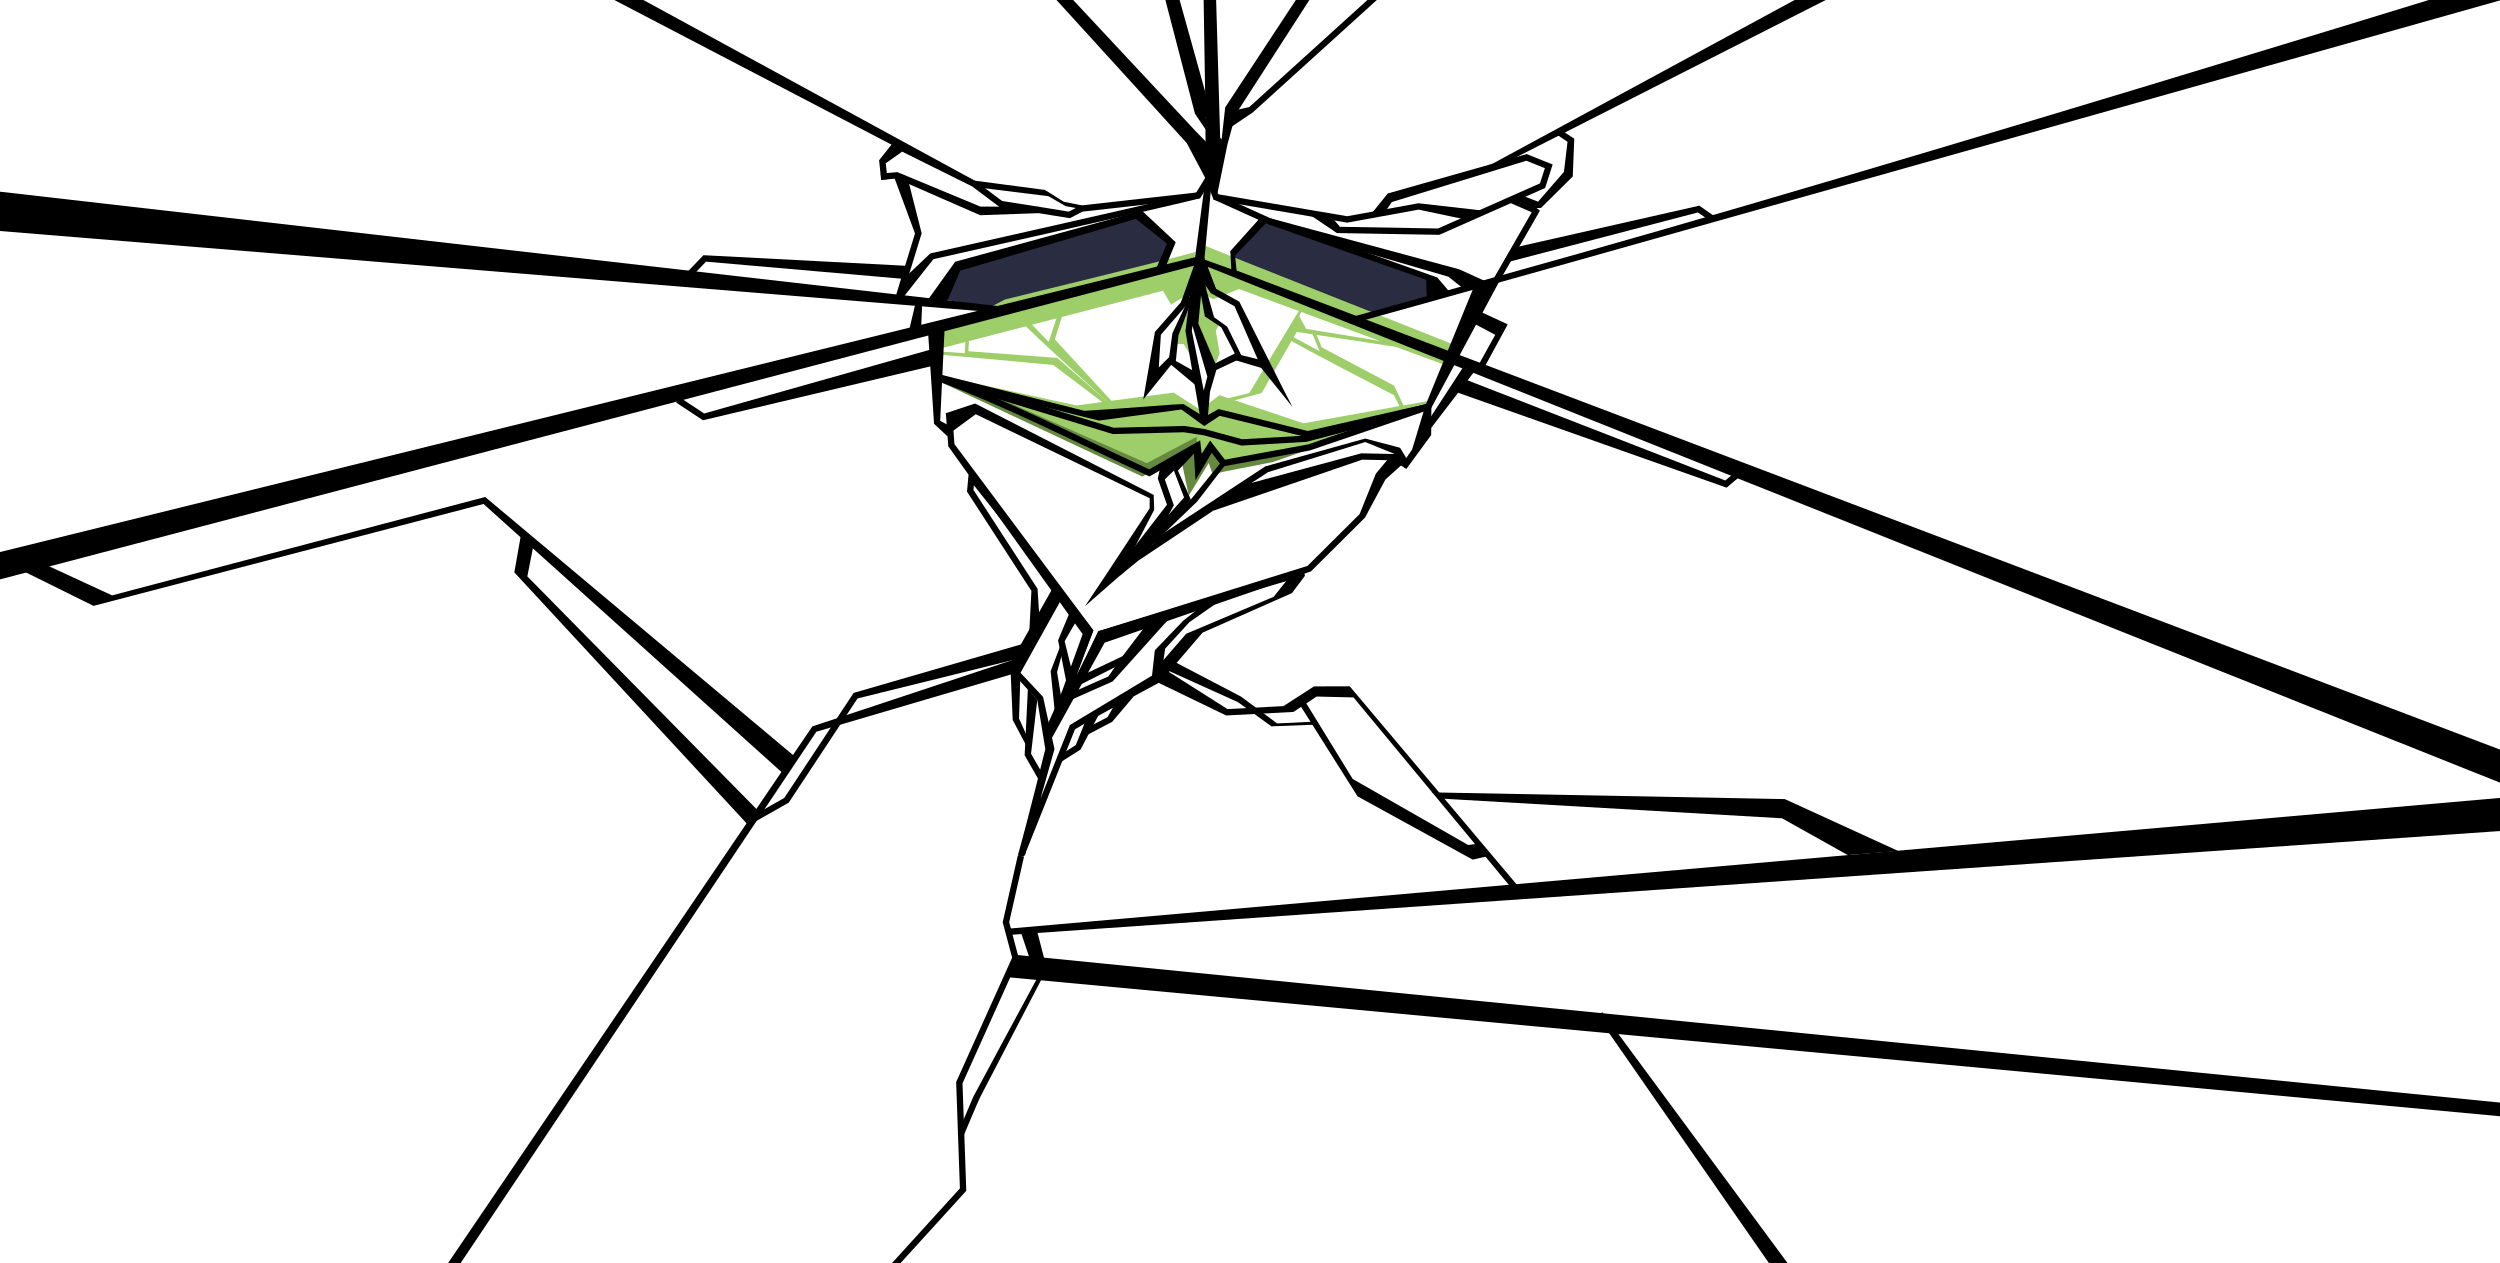
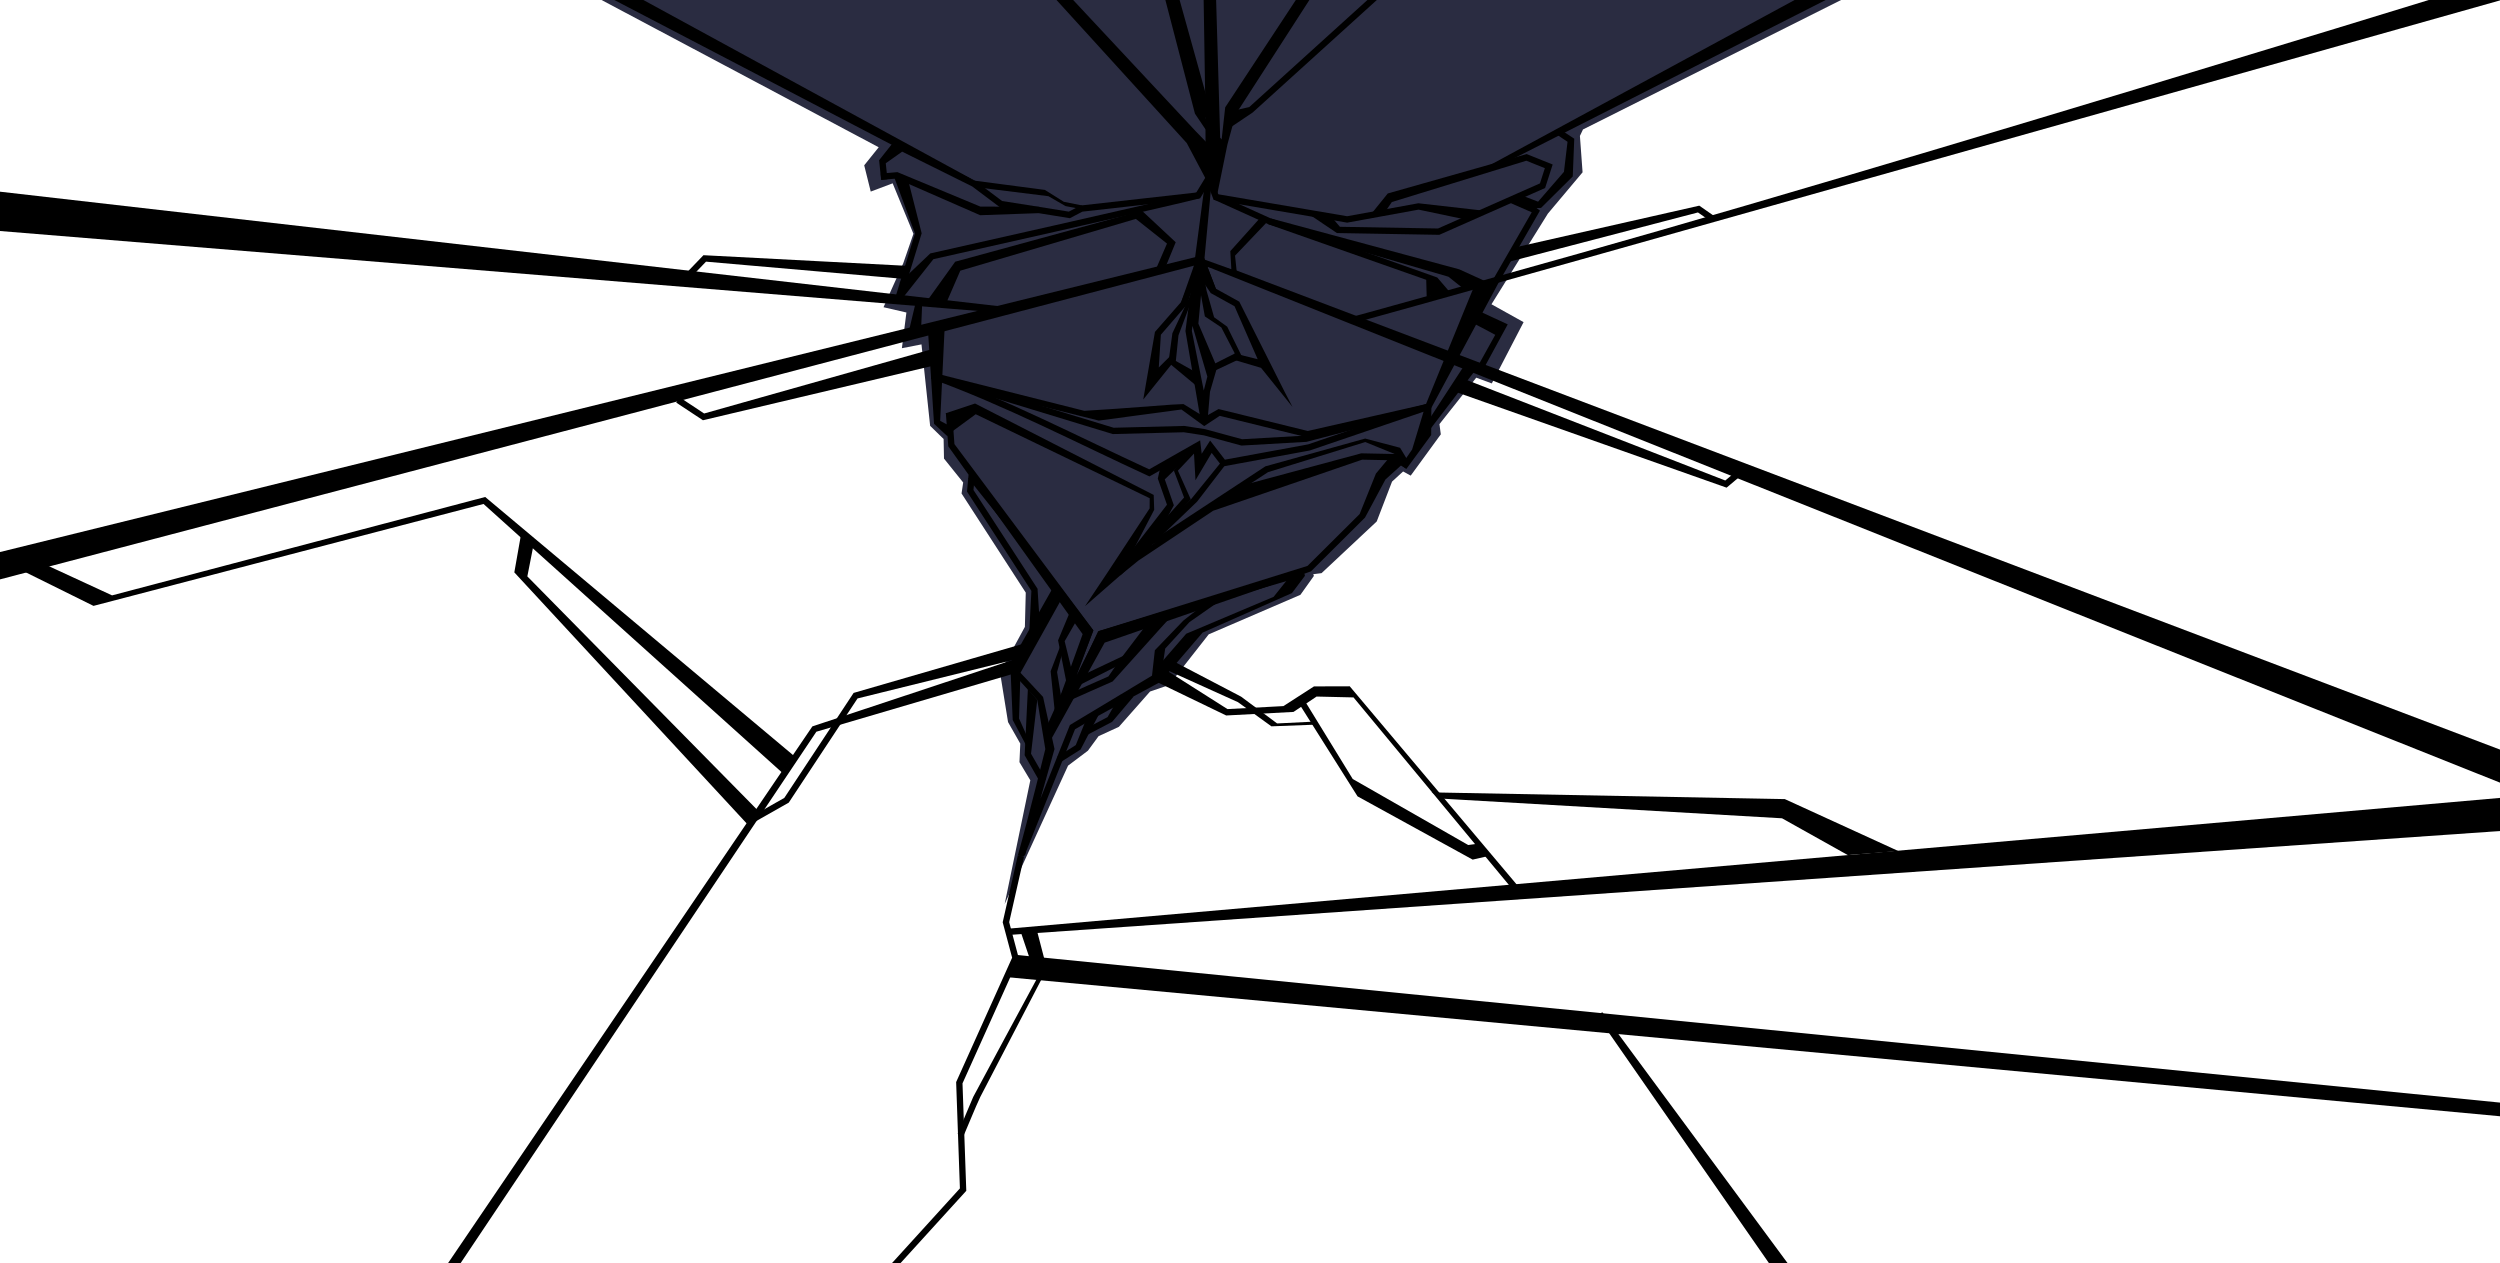
<svg xmlns="http://www.w3.org/2000/svg" width="1980" height="1e3" version="1.1" viewBox="0 0 523.87 264.58">
+   <path d="m-45.93-91.38 230.06 122.24-3.037 3.781 1.367 5.504 4.595-1.731 4.354 10.58-2.128 6.163-4.142 9.22 4.797 1.107-0.947 7.481 4.106-0.799 1.812 17.066 2.826 2.759 0.078 4.104 4.021 5.01-0.342 2.301 13.455 20.777-0.182 7.176-5.206 9.574 1.675 10.374 2.567 4.513-0.173 3.886 2.274 3.805-5.379 25.933 13.29-29.005 4.156-3.129 2.234-3.045 4.257-1.959 6.535-7.398 3.959-1.36 8.336-10.627 19.214-8.28 2.824-3.962-0.141-0.356 1.744-0.222 11.56-10.829 3.211-8.353 2.316-2.124 1.593 0.871 6.309-8.65-0.286-2.144 7.712-9.732 3.26 1.207 6.662-12.844-6.731-3.744 11.824-19.004 7.266-8.647-0.558-7.622 0.641-1.356 207.96-104.31-2.939-8.967z" fill="#2a2c41" stop-color="#000000" style="-inkscape-stroke:none;font-variation-settings:normal" />
  <g fill="#2a2c41">
    <path d="m197.46 62.743 2.763-7.196 38.266-10.626 6.818 5.853-2.106 5.799-33.187 8.188z" stop-color="#000000" style="-inkscape-stroke:none;font-variation-settings:normal" />
    <path d="m264.89 46.033-6.542 6.571 0.807 5.393 25.029 9.561 16.956-5.313-0.646-3.93z" stop-color="#000000" style="-inkscape-stroke:none;font-variation-settings:normal" />
  </g>
-   <g>
+   <g display="none">
    <path d="m199.81 79.421c1.385 0.186 25.718 5.537 25.718 5.537l20.365-2.697 5.584 3.584 4.068-3.033 17.565 5.887 27.039-4.837-0.297 1.065-45.312 14.483-0.788-3.577-4.038 6.655-1.239-9.495-8.24 4.096z" fill="#9ece6a" stop-color="#000000" style="-inkscape-stroke:none;font-variation-settings:normal" />
    <path d="m201.38 79.875c0 0.148 38.912 17.16 38.912 17.16l10.453-5.495 0.327 7.739 2.692-4.987 2.261 2.446 18.213-2.538-7.549 2.629-12.623 2.46-0.786-2.26-4.181 6.829-1.726-8.315-8.011 4.319-42.938-20.123z" fill="#658a3f" stop-color="#000000" style="-inkscape-stroke:none;font-variation-settings:normal" />
    <g fill="#9ece6a">
      <path d="m251.69 60.358-0.691 7.67 3.503 8.79 1.08-2.742-0.817-4.794 0.658-1.22-2.727-1.894z" stop-color="#000000" style="-inkscape-stroke:none;font-variation-settings:normal" />
      <path d="m250.29 75.804-1.239-6.937 1.012-8.51-3.57 9.17-0.387 2.531 1.934 0.053z" stop-color="#000000" style="-inkscape-stroke:none;font-variation-settings:normal" />
-       <path d="m251.36 52.537c-1.011 0.533-40.77 10.217-40.77 10.217l-13.963 7.343 0.209 2.986 46.865-12.164 1.685 2.893 4.225-2.483 0.813-8.259z" stop-color="#000000" style="-inkscape-stroke:none;font-variation-settings:normal" />
-       <path d="m252.21 51.363c0.69 0.374 53.792 21.386 53.792 21.386l-2.912 3.847-43.447-16.028-5.397 2.134-3.886-2.137z" stop-color="#000000" style="-inkscape-stroke:none;font-variation-settings:normal" />
+       <path d="m251.22 54.308-40.362 10.148-14.23 5.64 0.209 2.986 46.865-12.164 1.685 2.893 4.225-2.483 1.036-5.934z" stop-color="#000000" style="-inkscape-stroke:none;font-variation-settings:normal" />
+       <path d="m252.02 54.742c0.69 0.374 53.437 20.445 53.437 20.445l-2.37 1.409-43.447-16.028-5.397 2.134-3.886-2.137z" stop-color="#000000" style="-inkscape-stroke:none;font-variation-settings:normal" />
      <path d="m213.91 67.261c0.837 1.268 19.015 17.706 19.015 17.706l0.791-0.088-12.676-13.75 1.867-5.964-1.251 0.699-1.909 5.775-4.521-4.659z" stop-color="#000000" style="-inkscape-stroke:none;font-variation-settings:normal" />
      <path d="m272.6 64.438-10.817 17.918-5.999 1.483 1.17 0.502 7.415-1.97 7.355-12.816 24.81 3.743-1.251-0.849-21.585-3.537-1.43-2.632 0.887-1.911z" stop-color="#000000" style="-inkscape-stroke:none;font-variation-settings:normal" />
      <path d="m270.31 71.225c0.842 0.764 21.802 11.583 21.802 11.583l1.375 2.741 0.694-0.426-2.023-4.295-15.192-8.047-1.242-3.003-0.837-0.13 1.637 3.957-6.054-3.272z" stop-color="#000000" style="-inkscape-stroke:none;font-variation-settings:normal" />
      <path d="m197.64 74.393c0.824 0 23.066 2.095 23.066 2.095l10.701 8.093 0.981-0.15-10.865-9.441-18.606-1.389 0.165-2.591-0.745 0.134-0.185 2.876-4.776-0.342z" stop-color="#000000" style="-inkscape-stroke:none;font-variation-settings:normal" />
    </g>
-     <g>
-       <path d="m308.96 59.844-10.144 24.826-24.773 5.641-18.699-4.598-2.96 1.664-4.388-2.707s-1.683 0.067-2.414 0.117c-3.964 0.28-7.571 0.552-11.666 0.867l-0.072 0.004-6.622 0.43-31.726-7.994-0.32 1.283 35.068 8.756 17.324-2.323 4.766 3.478 3.256-2.15 18.441 4.533 25.715-5.856 14.4-26.793z" color="#000000" style="-inkscape-stroke:none" />
-       <path d="m195.53 78.102-0.385 1.266 38.039 11.59 14.877-0.379 4.209 0.646 7.865 2.144 13.623-0.781 25.693-6.705-0.334-1.281-25.566 6.674-13.275 0.762-7.731-2.107-4.4-0.678-14.781 0.379z" color="#000000" style="-inkscape-stroke:none" />
-       <path d="m195.56 78.113-0.451 1.244c15.324 5.549 30.481 13.444 45.451 20.336l0.309 0.141 9.301-5.287 0.341 6.085 3.393-5.731 2.213 2.867 18.336-3.369 25.043-8.531-0.428-1.252-24.949 8.5-17.447 3.205-3.09-4.004-1.77 2.768-0.324-2.809-10.676 6.072c-14.833-6.841-29.916-14.681-45.252-20.234z" color="#000000" style="-inkscape-stroke:none" />
-       <path d="m204.32 84.555-6.137 2.039 1.266 3.877 5.007-3.672 36.46 17.605-0.013 2.133-9.066 13.79-4.474 6.693 7.491-6.545 14.682-15.807-2.705-6.043 4.518-4.804-1.041-0.816-4.327 5.603 2.138 5.643-11.703 13.055 5.443-10.482-0.104-3.113z" color="#000000" style="-inkscape-stroke:none" />
-       <path d="m243.11 98.071-0.496 2.211 1.922 5.482-10.699 13.865 8.869-7.717 3.272-6.031-1.9-5.426 6.094-5.908z" color="#000000" style="-inkscape-stroke:none" />
-       <path d="m256.23 96.404-6.695 8.264-15.621 14.883 0.838 1.023 16.094-15.457 5.711-7.432z" color="#000000" style="-inkscape-stroke:none" />
-       <path d="m285.25 94.992-24.096 6.493-24.741 15.82-1.561 3.17 3.687-2.998 15.663-10.448 31.238-10.708 6.414 0.131 2.672 1.69 0.707-1.119-2.984-1.887z" color="#000000" style="-inkscape-stroke:none" />
-       <path d="m286.07 91.898-20.91 5.822-26.411 17.348 5.483-2.084 21.48-14.045 20.381-6.312 6.152 2.507-0.615 0.483 3.812 1.623-2.053-3.406z" color="#000000" style="-inkscape-stroke:none" />
-       <path d="m298.62 85.238-2.715 8.959-2.277 3.295 1.066 0.781 5.207-7.109 0.041-5.918z" color="#000000" style="-inkscape-stroke:none" />
-       <path d="m199.52 86.486-1.318 0.096 0.508 6.945 28.154 39.357-7.652 21.23 1.201 0.545 11.064-19.992 43.232-14.938 11.326-11.268 4.277-7.981 3.319-2.989-2.082-2.123-3.227 3.871-3.412 8.477-10.92 10.863-43.881 13.701-6.051 12.825 5.071-13.002-29.129-39.045z" color="#000000" style="-inkscape-stroke:none" />
-       <path d="m188.05 36.07-3.5 0.303 0.113 1.318 3.166-0.273 17.564 7.68 12.246-0.432 6.551 1.057 2.627-1.373 24.652-2.769 2.406-3.947-1.129-0.688-2.07 3.393-24.252 2.725-2.457 1.283-6.246-1.006-12.305-0.056z" color="#000000" style="-inkscape-stroke:none" />
-       <path d="m187.37 29.597-3.158 3.98 0.436 4.123 1.316-0.139-0.354-3.352 3.436-2.432 14.68 7.295 5.727 4.305 8.131 1.279 0.205-1.307-7.805-1.228-5.561-4.18z" color="#000000" style="-inkscape-stroke:none" />
-       <path d="m204.16 37.852-0.178 1.31 15.705 1.95 3.597 2.075 3.562 0.685-0.08-0.811-3.845-0.775-3.969-2.49z" color="#000000" style="-inkscape-stroke:none" />
-       <path d="m318.19 40.684-2.582 1.465 5.364 2.335-7.979 13.877 1.148 0.66 8.555-14.883z" color="#000000" style="-inkscape-stroke:none" />
-       <path d="m222.81-87.461-1.281 0.334 28.869 110.94 0.064 0.094c0.813 1.223 2.187 3.256 2.187 3.256l0.039 5.086-0.041 5.104 1.324 0.016s0.029-2.539 0.041-5.113c6e-3 -1.287 7e-3 -2.584-2e-3 -3.58-5e-3 -0.498-0.023-1.236-0.023-1.236l-1.348-2.68s0.78-2.52 0.722-2.606z" color="#000000" style="-inkscape-stroke:none" />
-       <path d="m334.03-94.975-77.293 117.47-0.812 7.312-3.207 4.734 2.357 6.158 2.129-10.422 1.719-6.303 76.212-118.22z" color="#000000" style="-inkscape-stroke:none" />
-       <path d="m252.03-95.43-1.322 0.039 1.945 122.55-0.023 7.57 4.082-4.853-1.027-1.013z" color="#000000" style="-inkscape-stroke:none" />
-       <path d="m373.11-78.445-111.33 100.88-4.106 0.934-0.771 1.146 0.554 2.444 5.038-3.385 111.51-101.04z" color="#000000" style="-inkscape-stroke:none" />
-       <path d="m156.78-72.939-0.979 0.891 92.891 102.04 4.033 7.613 0.811-7.035-3.02-3.114z" color="#000000" style="-inkscape-stroke:none" />
-       <path d="m190.33 37.862-3.011-0.889 4.418 11.953-4.16 13.535 1.266 0.389 4.291-13.963z" color="#000000" style="-inkscape-stroke:none" />
-       <path d="m250.77 53.804-385.67 95.159 0.052 7.876 385.51-101.29z" color="#000000" style="-inkscape-stroke:none" />
-       <path d="m258.62 56.494-5.815-0.693 466.04 186.03 8.791-7.492z" color="#000000" style="-inkscape-stroke:none" />
-       <path d="m253.93 37.121-1.238 0.467 1.623 4.301 27.979 4.766 14.965-2.727 10.055 2.112 2.977-1.964-13.076-1.484-14.928 2.719-27-4.6z" color="#000000" style="-inkscape-stroke:none" />
-       <path d="m319.91 32.285-29.104 8.254-3.393 4.199 2.782-0.261 1.464-2.142 28.178-8.656 3.885 1.559-1.025 3.186-21.365 9.455-20.557-0.355-2.471-2.902-3.902 0.344 5.754 3.87 21.445 0.371 22.174-9.812 1.584-4.924z" color="#000000" style="-inkscape-stroke:none" />
-       <path d="m327.6 27.552-1.823 0.346 2.695 1.815-0.75 6.295-5.422 6.254-4.106-1.578 1.77 2.969 2.955-0.084 6.649-6.595 0.314-7.907z" color="#000000" style="-inkscape-stroke:none" />
-       <path d="m255.07 40.697-0.545 1.205 11.291 5.106 37.696 10.975 3.308 2.633 4.783-1.53-5.811-2.644-39.529-10.684z" color="#000000" style="-inkscape-stroke:none" />
-       <path d="m237.8 44.551-37.639 10.287-5.693 7.938 3.787 0.793 2.973-6.849 36.92-10.892z" color="#000000" style="-inkscape-stroke:none" />
-       <path d="m266.26 45.76-0.443 1.246 33.045 11.628 0.096 3.523 4.777-1.021-2.561-2.988z" color="#000000" style="-inkscape-stroke:none" />
-       <path d="m239.08 43.961-2.265 0.956 8.208 6.506-0.247-0.926-2.903 6.703 2.396-1.326 2.098-5.111z" color="#000000" style="-inkscape-stroke:none" />
-       <path d="m263.79 45.956-5.982 6.667 0.217 3.796-7.255-2.615-0.466 1.7 5.856 0.945 3.014 0.668-0.374-3.547 6.582-6.914z" color="#000000" style="-inkscape-stroke:none" />
-       <path d="m197.95 68.626-3.449 1.362 1.225 18.812 2.818 2.637 0.808-2.013-2.339-1.233z" color="#000000" style="-inkscape-stroke:none" />
-       <path d="m307.05 76.242-8.377 12.859 1.107 0.723 9.559-12.484z" color="#000000" style="-inkscape-stroke:none" />
-       <path d="m583.84-23.088s-168.07 52.304-252.96 76.21c0 0-11.111 3.119-21.12 5.925-5.278 1.48-10.249 2.872-13.124 3.674-4.164 1.162-7.46 2.077-9.74 2.705-1.14 0.314-2.026 0.556-2.639 0.721-0.307 0.082-0.546 0.145-0.711 0.188-0.083 0.021-0.147 0.037-0.189 0.047-0.043 0.01-0.102 0.017-0.018 0.008l0.15 1.315c0.112-0.013 0.116-0.022 0.172-0.035 0.056-0.013 0.126-0.03 0.213-0.053 0.174-0.045 0.415-0.108 0.725-0.191 0.618-0.166 1.507-0.408 2.648-0.723 2.283-0.629 5.58-1.545 9.744-2.707 8.329-2.324 34.248-9.6 34.248-9.6s168.4-47.462 252.6-71.221z" color="#000000" style="-inkscape-stroke:none" />
-       <path d="m-125.71 25.758-0.054 12.37 337 27.548 1.857-1.081z" color="#000000" style="-inkscape-stroke:none" />
-       <path d="m191.97 63.018-1.857 7.783 2.832-0.189 0.311-7.287z" color="#000000" style="-inkscape-stroke:none" />
-       <path d="m308.82 64.668-1.112 2.515 5.62 2.979-3.99 7.178 1.156 0.643 5.447-10.012z" color="#000000" style="-inkscape-stroke:none" />
-       <path d="m-45.089-98.084-2.09 6.289 239.25 124.85 12.348 4.891z" color="#000000" style="-inkscape-stroke:none" />
-       <path d="m533.78-85.481-223.85 121.32 2.686-0.305 224.22-113.89z" color="#000000" style="-inkscape-stroke:none" />
-       <path d="m250.9 40.32c-2.436 0.65-16.449 3.854-29.77 6.873-13.32 3.019-26.01 5.869-26.01 5.869l-0.18 0.041-6.387 6.076 0.285 3.67 6.748-8.537c0.172-0.039 12.605-2.829 25.836-5.828 13.322-3.019 27.212-6.19 29.816-6.885z" color="#000000" style="-inkscape-stroke:none" />
-       <path d="m195.27 73.17-47.72 13.476-5.115-3.383-0.73 1.103 5.594 3.697 48.258-11.43z" color="#000000" style="-inkscape-stroke:none" />
-       <path d="m306.46 79.285-1.936 2.658 57.277 20.246 2.967-2.492-0.85-1.012-2.389 2.004z" color="#000000" style="-inkscape-stroke:none" />
-       <path d="m356.08 43.096-39.207 8.883-0.8 2.909 39.729-10.371 2.777 1.928 0.756-1.086z" color="#000000" style="-inkscape-stroke:none" />
-       <path d="m147.41 53.475-3.379 3.514 0.955 0.916 2.957-3.076 41.136 3.586 1.208-2.698z" color="#000000" style="-inkscape-stroke:none" />
-       <path d="m252.66 37.164c-0.022 0.115-0.036 0.24-0.074 0.51s-0.09 0.643-0.152 1.105c-0.125 0.926-0.296 2.209-0.498 3.728-0.404 3.039-0.928 7.024-1.449 10.986-1.042 7.926-2.068 15.764-2.068 15.764l-0.012 0.098 3.287 19.24 1.311-0.055 0.549-6.453 1.478-5.088-3.916-9.19 2.853-30.459zm-2.779 31.125 3.118 10.629-0.753 2.926-2.502-12.514c8.6e-4 -0.006 0.127-0.969 0.137-1.041z" color="#000000" style="-inkscape-stroke:none" />
-       <path d="m250.64 55.746c0 0.242 0.035 0.38 0.084 0.703 0.05 0.324 0.12 0.747 0.203 1.238 0.167 0.983 0.609 3.471 0.609 3.471l0.939 5.139 3.449 2.312 2.828 5.465-4.736 2.389 0.633 1.16 5.713-2.669-3.203-6.497-2.75-1.983-1.571-5.55s-0.444-2.482-0.609-3.457c-0.083-0.488-0.152-0.908-0.199-1.219s-0.068-0.6-0.068-0.502z" color="#000000" style="-inkscape-stroke:none" />
-       <path d="m252.14 53.627-1.344 3.522 2.916 4.268 4.982 2.758 4.85 11.097-4.797-1.197-0.311 1.285 5.817 1.724 6.6 8.21-1.663-3.191-9.498-18.889-4.918-2.723z" color="#000000" style="-inkscape-stroke:none" />
-       <path d="m249.72 62.9-0.085-1.482-3.962 8.408-0.832 6.146 5.626 4.681 0.442-4.587-0.768 1.679-3.746-2.107 0.553-5.374c0.06-0.104 2.771-7.363 2.771-7.363l1.082 0.762z" color="#000000" style="-inkscape-stroke:none" />
-       <path d="m250.67 55.547c6e-3 -0.019-0.068 0.181-0.164 0.424-0.096 0.243-0.228 0.569-0.381 0.947-0.306 0.756-0.702 1.722-1.094 2.676-0.762 1.857-1.468 3.567-1.506 3.66l-5.508 6.295-2.453 14.168 6.574-8.166-1.029-0.83-2.288 2.279 0.437-6.861 5.461-6.314 0.62-3.381s1.705-2.269 2.012-3.029c0.154-0.38 0.286-0.706 0.385-0.955 0.099-0.249 0.153-0.379 0.195-0.512z" color="#000000" style="-inkscape-stroke:none" />
-       <path d="m251.5 51.949-4.029 11.436 1.248 0.439 2.834-8.045 2.078 5.412 1.234-0.475z" color="#000000" style="-inkscape-stroke:none" />
-       <path d="m221.18 122.19-10.007 17.708 6.184 6.777 1.687 10.297s-3.639 14.791-5.742 22.212c0.956 0.576 1.56 0.388 1.724-0.756 3.413-8.535 6.827-17.07 10.24-25.606 5.792-3.482 17.852-9.902 17.852-9.902l1.048-7.008 5.086-5.553 5.564-3.888-2.089-0.167-4.722 3.707s-4.006 4.165-6.008 6.247c-0.199 1.773-0.397 3.547-0.596 5.32-5.732 3.446-11.465 6.892-17.197 10.338-2.061 5.153-4.121 10.306-6.182 15.459 0.983-3.472 1.966-6.944 2.949-10.416l-2.398-10.914c-1.922-2.107-4.732-5.055-4.732-5.055l9.072-16.307z" color="#000000" style="-inkscape-stroke:none" />
-       <path d="m224.84 126.69-3.122 7.488 2.025 10.221 1.048-3.126-1.694-6.908 3.086-5.374z" color="#000000" style="-inkscape-stroke:none" />
-       <path d="m241.11 129.75-5.886 7.762-9.209 4.356-0.784 2.182 10.783-5.454 9.345-9.376z" color="#000000" style="-inkscape-stroke:none" />
-       <path d="m235.07 137.68-2.799 4.061c-0.161 0.071-2.158 0.946-4.385 1.934-1.158 0.513-2.332 1.038-3.256 1.455-0.462 0.209-0.862 0.389-1.166 0.531s-0.477 0.22-0.631 0.311l0.672 1.141c-0.011 6e-3 0.222-0.114 0.518-0.252 0.296-0.138 0.693-0.318 1.152-0.525 0.919-0.415 2.092-0.939 3.248-1.451 2.312-1.025 4.553-2.008 4.553-2.008l0.172-0.076 12.206-13.577z" color="#000000" style="-inkscape-stroke:none" />
-       <path d="m215.39 144.37-0.678 13.887 3.289 5.754 1.148-0.658-3.098-5.416 1.305-11.26z" color="#000000" style="-inkscape-stroke:none" />
-       <path d="m211.76 140.38 0.448 10.487 2.857 5.396 0.822-0.456-2.35-5.255c0.113-3.267 0.299-9.555 0.299-9.555z" color="#000000" style="-inkscape-stroke:none" />
-       <path d="m227.78 150.31-2.355 5.821-3.904 2.473 0.707 1.117 4.205-2.662 3.688-7.064z" color="#000000" style="-inkscape-stroke:none" />
-       <path d="m234.75 145.59-2.656 4.676-4.953 2.594 0.613 1.172 5.297-2.775 4.495-5.309z" color="#000000" style="-inkscape-stroke:none" />
-       <path d="m222.14 135.49-1.98 5.16 0.957 9.365 1.736-1.042-1.345-8.144 1.417-5.146z" color="#000000" style="-inkscape-stroke:none" />
-       <path d="m202.96 99.484-0.328 3.529 13.496 20.809-0.439 8.508 2.183-1.956-0.462-7.028-0.455 0.389 0.508-0.271-0.053-0.117-0.012 2e-3 -13.406-20.668 0.285-3.074z" color="#000000" style="-inkscape-stroke:none" />
-       <path d="m270.62 120.38-3.732 4.681-18.324 7.739-6.908 7.979 1.461 2.146 8.878-10.361 18.729-8.285 2.742-3.648z" color="#000000" style="-inkscape-stroke:none" />
-       <path d="m204.27 99.606-1.38 0.608 25.468 31.978-9.756 21.652 1.178 0.598 11.078-21.383 42.605-12.428-0.398-1.262-42.791 12.874-4.637 9.21 3.457-9.361z" color="#000000" style="-inkscape-stroke:none" />
-       <path d="m212.48 138.2-42.247 14.012-156.96 231.23 2.576 1.747 155.22-231.86 41.055-12.08z" color="#000000" style="-inkscape-stroke:none" />
-       <path d="m214.96 134.74-36.085 10.458-14.525 22-7.693 4.361 0.652 1.15 7.971-4.518 14.416-21.834 33.652-8.326z" color="#000000" style="-inkscape-stroke:none" />
-       <path d="m243.86 140.11-2.129 2.471 15.215 7.346 14.102-0.746 4.842-3.22 7.734 0.181 33.625 40.579 1.012-0.854-35.428-42.055-7.49 0.021-6.403 4.127-11.724 0.628z" color="#000000" style="-inkscape-stroke:none" />
-       <path d="m213.29 179.22-3.178 14.041 1.978 7.422-11.732 26.066 0.787 22.279-145.3 159.78 0.979 0.889 145.66-160.17-0.793-22.512 11.797-26.213-2.016-7.562 3.107-13.723z" color="#000000" style="-inkscape-stroke:none" />
-       <path d="m273.41 146.86-1.119 0.705 12.184 19.314 24.117 13.252 3.279-0.748c-0.251-0.597-4.335-5.297-1.629-2.66l-2.583 0.348-24.194-13.829z" color="#000000" style="-inkscape-stroke:none" />
-       <path d="m245.33 138.27-1.47 1.839 15.547 7.025 7.019 5.066 9.348-0.355 0.141-0.658-8.298 0.407-7.544-5.61z" color="#000000" style="-inkscape-stroke:none" />
-       <path d="m299.96 166.04 2.43 1.326 71.031 4.106 13.767 7.703 10.605-0.84-23.787-10.885z" color="#000000" style="-inkscape-stroke:none" />
-       <path d="m109.18 111.98-1.404 7.963 48.717 52.639 2.581-2.48-48.571-49.319 1.275-6.491z" color="#000000" style="-inkscape-stroke:none" />
-       <path d="m217.34 195.19s-3.796-0.303-3.259 0.645c1.008 3.112 2.105 6.194 3.176 9.285-4.437 8.251-8.916 16.482-13.326 24.745-1.086 2.563-2.172 5.125-3.257 7.688 0.446 0.036 1.224 0.892 1.364 0.173 1.139-2.617 2.175-5.284 3.38-7.869l13.959-26.829z" color="#000000" style="-inkscape-stroke:none" />
-       <path d="m725.21 149.55-513.92 45.049 0.115 1.318 518.72-36.152z" color="#000000" style="-inkscape-stroke:none" />
-       <path d="m101.67 104.14-78.191 20.62-14.459-6.679-4.657 1.339 15.228 7.542s54.486-14.241 81.729-21.361c20.863 18.744 62.549 56.277 62.549 56.277l2.468-3.522z" color="#000000" style="-inkscape-stroke:none" />
-       <path d="m335.75 212.1-1.064 0.785 129.08 185.75 9.135-0.824z" color="#000000" style="-inkscape-stroke:none" />
-       <path d="m212.86 200.09-2.375 4.625 554.3 51.639 0.131-1.316z" color="#000000" style="-inkscape-stroke:none" />
-     </g>
+   </g>
+   <g>
+     <path d="m308.96 59.844-10.144 24.826-24.773 5.641-18.699-4.598-2.96 1.664-4.388-2.707s-1.683 0.067-2.414 0.117c-3.964 0.28-7.571 0.552-11.666 0.867l-0.072 0.004-6.622 0.43-31.726-7.994-0.32 1.283 35.068 8.756 17.324-2.323 4.766 3.478 3.256-2.15 18.441 4.533 25.715-5.856 14.4-26.793z" color="#000000" style="-inkscape-stroke:none" />
+     <path d="m195.53 78.102-0.385 1.266 38.039 11.59 14.877-0.379 4.209 0.646 7.865 2.144 13.623-0.781 25.693-6.705-0.334-1.281-25.566 6.674-13.275 0.762-7.731-2.107-4.4-0.678-14.781 0.379z" color="#000000" style="-inkscape-stroke:none" />
+     <path d="m195.56 78.113-0.451 1.244c15.324 5.549 30.481 13.444 45.451 20.336l0.309 0.141 9.301-5.287 0.341 6.085 3.393-5.731 2.213 2.867 18.336-3.369 25.043-8.531-0.428-1.252-24.949 8.5-17.447 3.205-3.09-4.004-1.77 2.768-0.324-2.809-10.676 6.072c-14.833-6.841-29.916-14.681-45.252-20.234z" color="#000000" style="-inkscape-stroke:none" />
+     <path d="m204.32 84.555-6.137 2.039 1.266 3.877 5.007-3.672 36.46 17.605-0.013 2.133-9.066 13.79-4.474 6.693 7.491-6.545 14.682-15.807-2.705-6.043 4.518-4.804-1.041-0.816-4.327 5.603 2.138 5.643-11.703 13.055 5.443-10.482-0.104-3.113z" color="#000000" style="-inkscape-stroke:none" />
+     <path d="m243.11 98.071-0.496 2.211 1.922 5.482-10.699 13.865 8.869-7.717 3.272-6.031-1.9-5.426 6.094-5.908z" color="#000000" style="-inkscape-stroke:none" />
+     <path d="m256.23 96.404-6.695 8.264-15.621 14.883 0.838 1.023 16.094-15.457 5.711-7.432z" color="#000000" style="-inkscape-stroke:none" />
+     <path d="m285.25 94.992-24.096 6.493-24.741 15.82-1.561 3.17 3.687-2.998 15.663-10.448 31.238-10.708 6.414 0.131 2.672 1.69 0.707-1.119-2.984-1.887z" color="#000000" style="-inkscape-stroke:none" />
+     <path d="m286.07 91.898-20.91 5.822-26.411 17.348 5.483-2.084 21.48-14.045 20.381-6.312 6.152 2.507-0.615 0.483 3.812 1.623-2.053-3.406z" color="#000000" style="-inkscape-stroke:none" />
+     <path d="m298.62 85.238-2.715 8.959-2.277 3.295 1.066 0.781 5.207-7.109 0.041-5.918z" color="#000000" style="-inkscape-stroke:none" />
+     <path d="m199.52 86.486-1.318 0.096 0.508 6.945 28.154 39.357-7.652 21.23 1.201 0.545 11.064-19.992 43.232-14.938 11.326-11.268 4.277-7.981 3.319-2.989-2.082-2.123-3.227 3.871-3.412 8.477-10.92 10.863-43.881 13.701-6.051 12.825 5.071-13.002-29.129-39.045z" color="#000000" style="-inkscape-stroke:none" />
+     <path d="m188.05 36.07-3.5 0.303 0.113 1.318 3.166-0.273 17.564 7.68 12.246-0.432 6.551 1.057 2.627-1.373 24.652-2.769 2.406-3.947-1.129-0.688-2.07 3.393-24.252 2.725-2.457 1.283-6.246-1.006-12.305-0.056z" color="#000000" style="-inkscape-stroke:none" />
+     <path d="m187.37 29.597-3.158 3.98 0.436 4.123 1.316-0.139-0.354-3.352 3.436-2.432 14.68 7.295 5.727 4.305 8.131 1.279 0.205-1.307-7.805-1.228-5.561-4.18z" color="#000000" style="-inkscape-stroke:none" />
+     <path d="m204.16 37.852-0.178 1.31 15.705 1.95 3.597 2.075 3.562 0.685-0.08-0.811-3.845-0.775-3.969-2.49z" color="#000000" style="-inkscape-stroke:none" />
+     <path d="m318.19 40.684-2.582 1.465 5.364 2.335-7.979 13.877 1.148 0.66 8.555-14.883z" color="#000000" style="-inkscape-stroke:none" />
+     <path d="m222.81-87.461-1.281 0.334 28.869 110.94 0.064 0.094c0.813 1.223 2.187 3.256 2.187 3.256l0.039 5.086-0.041 5.104 1.324 0.016s0.029-2.539 0.041-5.113c6e-3 -1.287 7e-3 -2.584-2e-3 -3.58-5e-3 -0.498-0.023-1.236-0.023-1.236l-1.348-2.68s0.78-2.52 0.722-2.606z" color="#000000" style="-inkscape-stroke:none" />
+     <path d="m334.03-94.975-77.293 117.47-0.812 7.312-3.207 4.734 2.357 6.158 2.129-10.422 1.719-6.303 76.212-118.22z" color="#000000" style="-inkscape-stroke:none" />
+     <path d="m252.03-95.43-1.322 0.039 1.945 122.55-0.023 7.57 4.082-4.853-1.027-1.013z" color="#000000" style="-inkscape-stroke:none" />
+     <path d="m373.11-78.445-111.33 100.88-4.106 0.934-0.771 1.146 0.554 2.444 5.038-3.385 111.51-101.04z" color="#000000" style="-inkscape-stroke:none" />
+     <path d="m156.78-72.939-0.979 0.891 92.891 102.04 4.033 7.613 0.811-7.035-3.02-3.114z" color="#000000" style="-inkscape-stroke:none" />
+     <path d="m190.33 37.862-3.011-0.889 4.418 11.953-4.16 13.535 1.266 0.389 4.291-13.963z" color="#000000" style="-inkscape-stroke:none" />
+     <path d="m250.77 53.804-385.67 95.159 0.052 7.876 385.51-101.29z" color="#000000" style="-inkscape-stroke:none" />
+     <path d="m258.62 56.494-5.815-0.693 466.04 186.03 8.791-7.492z" color="#000000" style="-inkscape-stroke:none" />
+     <path d="m253.93 37.121-1.238 0.467 1.623 4.301 27.979 4.766 14.965-2.727 10.055 2.112 2.977-1.964-13.076-1.484-14.928 2.719-27-4.6z" color="#000000" style="-inkscape-stroke:none" />
+     <path d="m319.91 32.285-29.104 8.254-3.393 4.199 2.782-0.261 1.464-2.142 28.178-8.656 3.885 1.559-1.025 3.186-21.365 9.455-20.557-0.355-2.471-2.902-3.902 0.344 5.754 3.87 21.445 0.371 22.174-9.812 1.584-4.924z" color="#000000" style="-inkscape-stroke:none" />
+     <path d="m327.6 27.552-1.823 0.346 2.695 1.815-0.75 6.295-5.422 6.254-4.106-1.578 1.77 2.969 2.955-0.084 6.649-6.595 0.314-7.907z" color="#000000" style="-inkscape-stroke:none" />
+     <path d="m255.07 40.697-0.545 1.205 11.291 5.106 37.696 10.975 3.308 2.633 4.783-1.53-5.811-2.644-39.529-10.684z" color="#000000" style="-inkscape-stroke:none" />
+     <path d="m237.8 44.551-37.639 10.287-5.693 7.938 3.787 0.793 2.973-6.849 36.92-10.892z" color="#000000" style="-inkscape-stroke:none" />
+     <path d="m266.26 45.76-0.443 1.246 33.045 11.628 0.096 3.523 4.777-1.021-2.561-2.988z" color="#000000" style="-inkscape-stroke:none" />
+     <path d="m239.08 43.961-2.265 0.956 8.208 6.506-0.247-0.926-2.903 6.703 2.396-1.326 2.098-5.111z" color="#000000" style="-inkscape-stroke:none" />
+     <path d="m263.79 45.956-5.982 6.667 0.217 3.796-7.255-2.615-0.466 1.7 5.856 0.945 3.014 0.668-0.374-3.547 6.582-6.914z" color="#000000" style="-inkscape-stroke:none" />
+     <path d="m197.95 68.626-3.449 1.362 1.225 18.812 2.818 2.637 0.808-2.013-2.339-1.233z" color="#000000" style="-inkscape-stroke:none" />
+     <path d="m307.05 76.242-8.377 12.859 1.107 0.723 9.559-12.484z" color="#000000" style="-inkscape-stroke:none" />
+     <path d="m583.84-23.088s-168.07 52.304-252.96 76.21c0 0-11.111 3.119-21.12 5.925-5.278 1.48-10.249 2.872-13.124 3.674-4.164 1.162-7.46 2.077-9.74 2.705-1.14 0.314-2.026 0.556-2.639 0.721-0.307 0.082-0.546 0.145-0.711 0.188-0.083 0.021-0.147 0.037-0.189 0.047-0.043 0.01-0.102 0.017-0.018 0.008l0.15 1.315c0.112-0.013 0.116-0.022 0.172-0.035 0.056-0.013 0.126-0.03 0.213-0.053 0.174-0.045 0.415-0.108 0.725-0.191 0.618-0.166 1.507-0.408 2.648-0.723 2.283-0.629 5.58-1.545 9.744-2.707 8.329-2.324 34.248-9.6 34.248-9.6s168.4-47.462 252.6-71.221z" color="#000000" style="-inkscape-stroke:none" />
+     <path d="m-125.71 25.758-0.054 12.37 337 27.548 1.857-1.081z" color="#000000" style="-inkscape-stroke:none" />
+     <path d="m191.97 63.018-1.857 7.783 2.832-0.189 0.311-7.287z" color="#000000" style="-inkscape-stroke:none" />
+     <path d="m308.82 64.668-1.112 2.515 5.62 2.979-3.99 7.178 1.156 0.643 5.447-10.012z" color="#000000" style="-inkscape-stroke:none" />
+     <path d="m-45.089-98.084-2.09 6.289 239.25 124.85 12.348 4.891z" color="#000000" style="-inkscape-stroke:none" />
+     <path d="m533.78-85.481-223.85 121.32 2.686-0.305 224.22-113.89z" color="#000000" style="-inkscape-stroke:none" />
+     <path d="m250.9 40.32c-2.436 0.65-16.449 3.854-29.77 6.873-13.32 3.019-26.01 5.869-26.01 5.869l-0.18 0.041-6.387 6.076 0.285 3.67 6.748-8.537c0.172-0.039 12.605-2.829 25.836-5.828 13.322-3.019 27.212-6.19 29.816-6.885z" color="#000000" style="-inkscape-stroke:none" />
+     <path d="m195.27 73.17-47.72 13.476-5.115-3.383-0.73 1.103 5.594 3.697 48.258-11.43z" color="#000000" style="-inkscape-stroke:none" />
+     <path d="m306.46 79.285-1.936 2.658 57.277 20.246 2.967-2.492-0.85-1.012-2.389 2.004z" color="#000000" style="-inkscape-stroke:none" />
+     <path d="m356.08 43.096-39.207 8.883-0.8 2.909 39.729-10.371 2.777 1.928 0.756-1.086z" color="#000000" style="-inkscape-stroke:none" />
+     <path d="m147.41 53.475-3.379 3.514 0.955 0.916 2.957-3.076 41.136 3.586 1.208-2.698z" color="#000000" style="-inkscape-stroke:none" />
+     <path d="m252.66 37.164c-0.022 0.115-0.036 0.24-0.074 0.51s-0.09 0.643-0.152 1.105c-0.125 0.926-0.296 2.209-0.498 3.728-0.404 3.039-0.928 7.024-1.449 10.986-1.042 7.926-2.068 15.764-2.068 15.764l-0.012 0.098 3.287 19.24 1.311-0.055 0.549-6.453 1.478-5.088-3.916-9.19 2.853-30.459zm-2.779 31.125 3.118 10.629-0.753 2.926-2.502-12.514c8.6e-4 -0.006 0.127-0.969 0.137-1.041z" color="#000000" style="-inkscape-stroke:none" />
+     <path d="m250.64 55.746c0 0.242 0.035 0.38 0.084 0.703 0.05 0.324 0.12 0.747 0.203 1.238 0.167 0.983 0.609 3.471 0.609 3.471l0.939 5.139 3.449 2.312 2.828 5.465-4.736 2.389 0.633 1.16 5.713-2.669-3.203-6.497-2.75-1.983-1.571-5.55s-0.444-2.482-0.609-3.457c-0.083-0.488-0.152-0.908-0.199-1.219s-0.068-0.6-0.068-0.502z" color="#000000" style="-inkscape-stroke:none" />
+     <path d="m252.14 53.627-1.344 3.522 2.916 4.268 4.982 2.758 4.85 11.097-4.797-1.197-0.311 1.285 5.817 1.724 6.6 8.21-1.663-3.191-9.498-18.889-4.918-2.723z" color="#000000" style="-inkscape-stroke:none" />
+     <path d="m249.72 62.9-0.085-1.482-3.962 8.408-0.832 6.146 5.626 4.681 0.442-4.587-0.768 1.679-3.746-2.107 0.553-5.374c0.06-0.104 2.771-7.363 2.771-7.363l1.082 0.762z" color="#000000" style="-inkscape-stroke:none" />
+     <path d="m250.67 55.547c6e-3 -0.019-0.068 0.181-0.164 0.424-0.096 0.243-0.228 0.569-0.381 0.947-0.306 0.756-0.702 1.722-1.094 2.676-0.762 1.857-1.468 3.567-1.506 3.66l-5.508 6.295-2.453 14.168 6.574-8.166-1.029-0.83-2.288 2.279 0.437-6.861 5.461-6.314 0.62-3.381s1.705-2.269 2.012-3.029c0.154-0.38 0.286-0.706 0.385-0.955 0.099-0.249 0.153-0.379 0.195-0.512z" color="#000000" style="-inkscape-stroke:none" />
+     <path d="m251.5 51.949-4.029 11.436 1.248 0.439 2.834-8.045 2.078 5.412 1.234-0.475z" color="#000000" style="-inkscape-stroke:none" />
+     <path d="m221.18 122.19-10.007 17.708 6.184 6.777 1.687 10.297s-3.639 14.791-5.742 22.212c0.956 0.576 1.56 0.388 1.724-0.756 3.413-8.535 6.827-17.07 10.24-25.606 5.792-3.482 17.852-9.902 17.852-9.902l1.048-7.008 5.086-5.553 5.564-3.888-2.089-0.167-4.722 3.707s-4.006 4.165-6.008 6.247c-0.199 1.773-0.397 3.547-0.596 5.32-5.732 3.446-11.465 6.892-17.197 10.338-2.061 5.153-4.121 10.306-6.182 15.459 0.983-3.472 1.966-6.944 2.949-10.416l-2.398-10.914c-1.922-2.107-4.732-5.055-4.732-5.055l9.072-16.307z" color="#000000" style="-inkscape-stroke:none" />
+     <path d="m224.84 126.69-3.122 7.488 2.025 10.221 1.048-3.126-1.694-6.908 3.086-5.374z" color="#000000" style="-inkscape-stroke:none" />
+     <path d="m241.11 129.75-5.886 7.762-9.209 4.356-0.784 2.182 10.783-5.454 9.345-9.376z" color="#000000" style="-inkscape-stroke:none" />
+     <path d="m235.07 137.68-2.799 4.061c-0.161 0.071-2.158 0.946-4.385 1.934-1.158 0.513-2.332 1.038-3.256 1.455-0.462 0.209-0.862 0.389-1.166 0.531s-0.477 0.22-0.631 0.311l0.672 1.141c-0.011 6e-3 0.222-0.114 0.518-0.252 0.296-0.138 0.693-0.318 1.152-0.525 0.919-0.415 2.092-0.939 3.248-1.451 2.312-1.025 4.553-2.008 4.553-2.008l0.172-0.076 12.206-13.577z" color="#000000" style="-inkscape-stroke:none" />
+     <path d="m215.39 144.37-0.678 13.887 3.289 5.754 1.148-0.658-3.098-5.416 1.305-11.26z" color="#000000" style="-inkscape-stroke:none" />
+     <path d="m211.76 140.38 0.448 10.487 2.857 5.396 0.822-0.456-2.35-5.255c0.113-3.267 0.299-9.555 0.299-9.555z" color="#000000" style="-inkscape-stroke:none" />
+     <path d="m227.78 150.31-2.355 5.821-3.904 2.473 0.707 1.117 4.205-2.662 3.688-7.064z" color="#000000" style="-inkscape-stroke:none" />
+     <path d="m234.75 145.59-2.656 4.676-4.953 2.594 0.613 1.172 5.297-2.775 4.495-5.309z" color="#000000" style="-inkscape-stroke:none" />
+     <path d="m222.14 135.49-1.98 5.16 0.957 9.365 1.736-1.042-1.345-8.144 1.417-5.146z" color="#000000" style="-inkscape-stroke:none" />
+     <path d="m202.96 99.484-0.328 3.529 13.496 20.809-0.439 8.508 2.183-1.956-0.462-7.028-0.455 0.389 0.508-0.271-0.053-0.117-0.012 2e-3 -13.406-20.668 0.285-3.074z" color="#000000" style="-inkscape-stroke:none" />
+     <path d="m270.62 120.38-3.732 4.681-18.324 7.739-6.908 7.979 1.461 2.146 8.878-10.361 18.729-8.285 2.742-3.648z" color="#000000" style="-inkscape-stroke:none" />
+     <path d="m204.27 99.606-1.38 0.608 25.468 31.978-9.756 21.652 1.178 0.598 11.078-21.383 42.605-12.428-0.398-1.262-42.791 12.874-4.637 9.21 3.457-9.361z" color="#000000" style="-inkscape-stroke:none" />
+     <path d="m212.48 138.2-42.247 14.012-156.96 231.23 2.576 1.747 155.22-231.86 41.055-12.08z" color="#000000" style="-inkscape-stroke:none" />
+     <path d="m214.96 134.74-36.085 10.458-14.525 22-7.693 4.361 0.652 1.15 7.971-4.518 14.416-21.834 33.652-8.326z" color="#000000" style="-inkscape-stroke:none" />
+     <path d="m243.86 140.11-2.129 2.471 15.215 7.346 14.102-0.746 4.842-3.22 7.734 0.181 33.625 40.579 1.012-0.854-35.428-42.055-7.49 0.021-6.403 4.127-11.724 0.628z" color="#000000" style="-inkscape-stroke:none" />
+     <path d="m213.29 179.22-3.178 14.041 1.978 7.422-11.732 26.066 0.787 22.279-145.3 159.78 0.979 0.889 145.66-160.17-0.793-22.512 11.797-26.213-2.016-7.562 3.107-13.723z" color="#000000" style="-inkscape-stroke:none" />
+     <path d="m273.41 146.86-1.119 0.705 12.184 19.314 24.117 13.252 3.279-0.748c-0.251-0.597-4.335-5.297-1.629-2.66l-2.583 0.348-24.194-13.829z" color="#000000" style="-inkscape-stroke:none" />
+     <path d="m245.33 138.27-1.47 1.839 15.547 7.025 7.019 5.066 9.348-0.355 0.141-0.658-8.298 0.407-7.544-5.61z" color="#000000" style="-inkscape-stroke:none" />
+     <path d="m299.96 166.04 2.43 1.326 71.031 4.106 13.767 7.703 10.605-0.84-23.787-10.885z" color="#000000" style="-inkscape-stroke:none" />
+     <path d="m109.18 111.98-1.404 7.963 48.717 52.639 2.581-2.48-48.571-49.319 1.275-6.491z" color="#000000" style="-inkscape-stroke:none" />
+     <path d="m217.34 195.19s-3.796-0.303-3.259 0.645c1.008 3.112 2.105 6.194 3.176 9.285-4.437 8.251-8.916 16.482-13.326 24.745-1.086 2.563-2.172 5.125-3.257 7.688 0.446 0.036 1.224 0.892 1.364 0.173 1.139-2.617 2.175-5.284 3.38-7.869l13.959-26.829z" color="#000000" style="-inkscape-stroke:none" />
+     <path d="m725.21 149.55-513.92 45.049 0.115 1.318 518.72-36.152z" color="#000000" style="-inkscape-stroke:none" />
+     <path d="m101.67 104.14-78.191 20.62-14.459-6.679-4.657 1.339 15.228 7.542s54.486-14.241 81.729-21.361c20.863 18.744 62.549 56.277 62.549 56.277l2.468-3.522z" color="#000000" style="-inkscape-stroke:none" />
+     <path d="m335.75 212.1-1.064 0.785 129.08 185.75 9.135-0.824z" color="#000000" style="-inkscape-stroke:none" />
+     <path d="m212.86 200.09-2.375 4.625 554.3 51.639 0.131-1.316z" color="#000000" style="-inkscape-stroke:none" />
  </g>
</svg>
